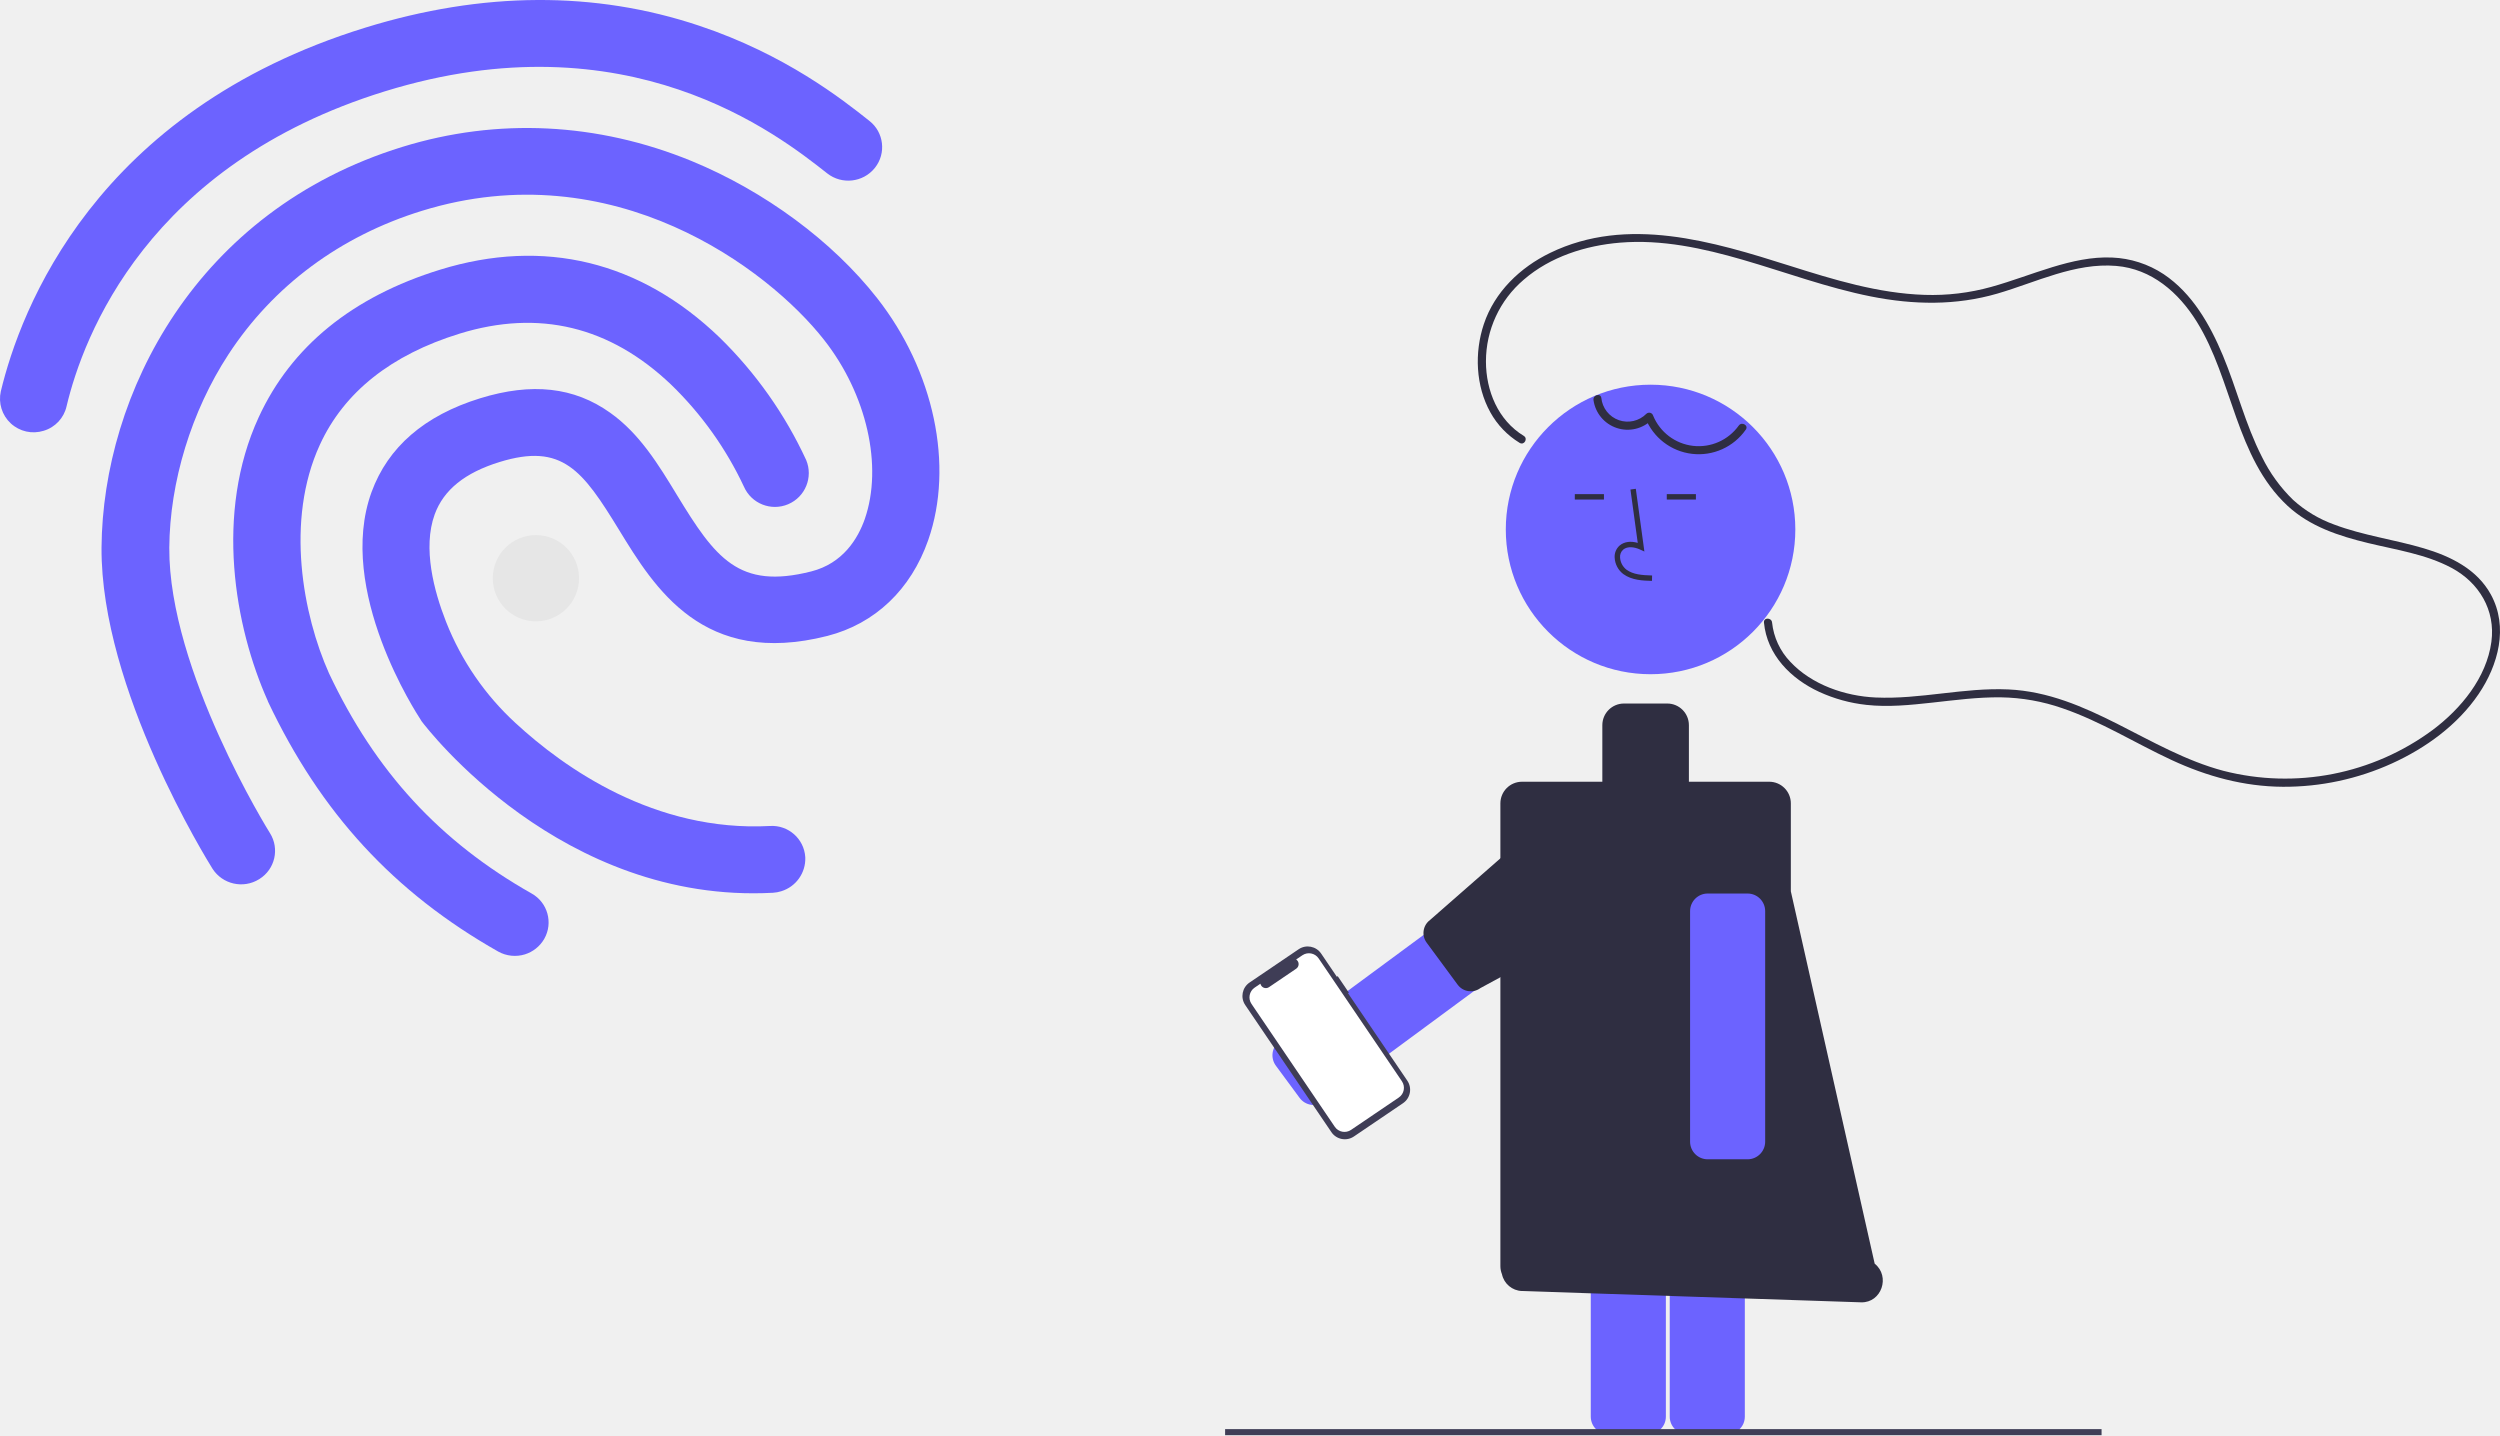
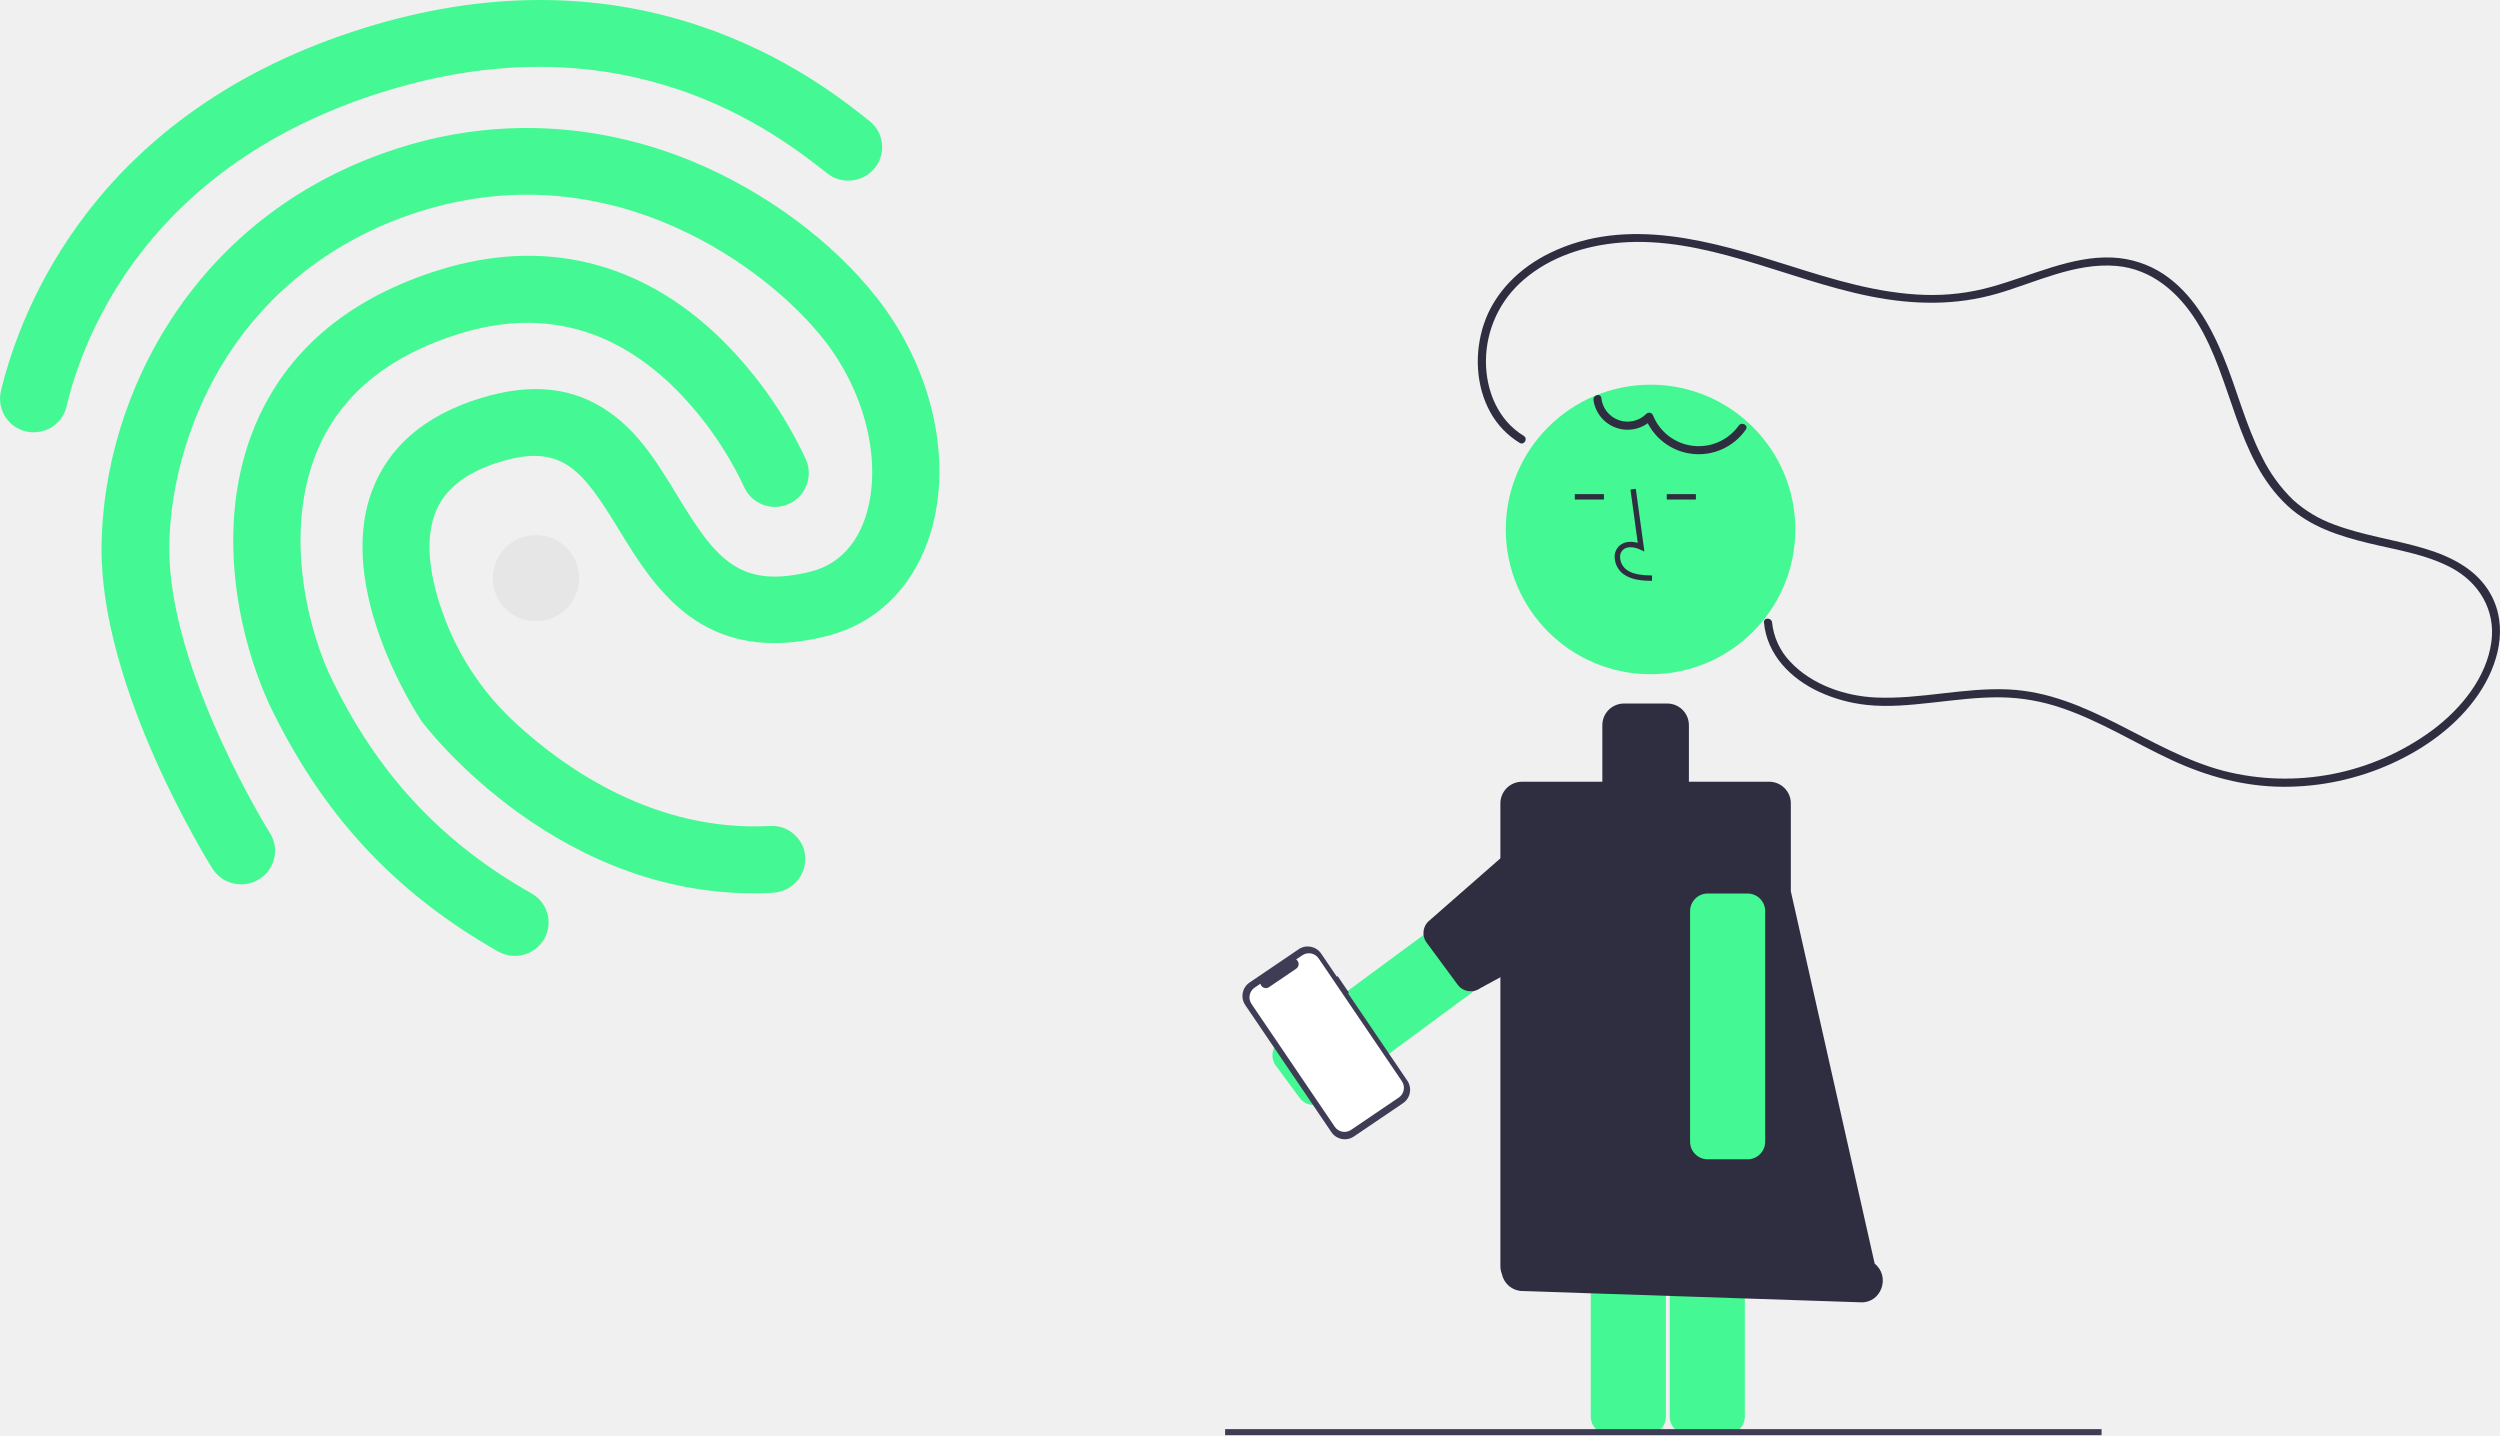
<svg xmlns="http://www.w3.org/2000/svg" data-name="Layer 1" width="924.256" height="530.591" viewBox="0 0 924.256 530.591">
-   <path d="M153.998,343.966a12.416,12.416,0,0,1-15.82-14.588c7.224-30.053,34.692-103.546,134.758-134.458,43.345-13.39,84.914-13.618,123.5-.684,31.744,10.596,52.817,27.178,62.897,35.193a12.313,12.313,0,0,1,2.017,17.297q-.038.048-.076.095a12.603,12.603,0,0,1-17.561,1.993c-18.263-14.39-73.684-58.105-163.507-30.358C192.5,245.549,168.676,308.922,162.496,334.85a12.231,12.231,0,0,1-8.498,9.117Z" transform="translate(-137.8721 -184.7043)" fill="#6c63ff" />
-   <path d="M426.738,514.185a12.346,12.346,0,0,1-3.068.577c-78.175,4.21-127.913-60.735-129.955-63.443l-.379-.625c-1.246-1.933-31.342-47.723-18.093-84.088,6.086-16.625,19.544-28.294,40.116-34.649,19.133-5.91,34.789-4.162,48.115,5.354,10.927,7.753,17.93,19.315,24.717,30.48,14.116,23.182,22.768,34.977,49.6,28.172,11.781-2.99,17.282-12.201,19.795-19.376,6.766-19.525.77-46.143-15.096-66.281-20.497-26.126-77.86-69.52-148.634-47.657-30.223,9.336-54.958,27.734-71.522,53.068-13.722,21.024-21.699,47.137-21.874,71.488-.275,45.341,36.884,104.991,37.236,105.532a12.29,12.29,0,0,1-3.906,16.936q-.057.036-.114.071a12.584,12.584,0,0,1-17.235-3.857c-1.677-2.728-41.356-66.33-41.036-118.732.445-56.8,34.961-124.588,111.154-148.125,35.218-10.879,72.229-9.051,107.058,5.229,26.995,11.136,51.979,29.57,68.497,50.619,21.098,26.868,28.53,62.038,18.926,89.487-6.403,18.3-19.659,30.926-37.275,35.441-45.914,11.679-63.9-17.726-77.018-39.177-13.47-21.991-20.921-32.301-44.202-25.11-12.783,3.949-20.659,10.277-23.971,19.368-4.507,12.428-.236,28.358,4.141,39.525q.068.175.136.349a100.946,100.946,0,0,0,25.613,37.252c18.012,16.634,51.451,40.347,94.07,38.06a12.309,12.309,0,0,1,13.048,11.522q.004.059.007.118a12.579,12.579,0,0,1-8.852,12.472Z" transform="translate(-137.8721 -184.7043)" fill="#6c63ff" />
-   <path d="M331.94,537.534a12.616,12.616,0,0,1-9.871-1.031c-38.557-21.846-65.625-51.228-85.116-92.41l-.078-.254c-12.284-27.458-19.679-69.409-3.367-104.866,12.042-26.162,34.646-44.552,67.071-54.568,38.35-11.847,74.059-3.125,103.366,25.103A153.17,153.17,0,0,1,435.929,354.806a12.516,12.516,0,0,1-23.031,9.804,128.261,128.261,0,0,0-26.966-37.76c-22.59-21.492-48.85-27.847-78.142-18.799-25.313,7.819-42.743,21.643-51.666,41.092-12.867,27.994-6.243,62.949,3.371,84.462,17.186,36.423,41.025,62.258,74.961,81.451a12.255,12.255,0,0,1,4.655,16.695q-.047.083-.095.166A12.569,12.569,0,0,1,331.94,537.534Z" transform="translate(-137.8721 -184.7043)" fill="#6c63ff" />
+   <path d="M153.998,343.966a12.416,12.416,0,0,1-15.82-14.588c7.224-30.053,34.692-103.546,134.758-134.458,43.345-13.39,84.914-13.618,123.5-.684,31.744,10.596,52.817,27.178,62.897,35.193a12.313,12.313,0,0,1,2.017,17.297q-.038.048-.076.095a12.603,12.603,0,0,1-17.561,1.993c-18.263-14.39-73.684-58.105-163.507-30.358C192.5,245.549,168.676,308.922,162.496,334.85a12.231,12.231,0,0,1-8.498,9.117Z" transform="translate(-137.8721 -184.7043)" fill="#44f993" />
+   <path d="M426.738,514.185a12.346,12.346,0,0,1-3.068.577c-78.175,4.21-127.913-60.735-129.955-63.443l-.379-.625c-1.246-1.933-31.342-47.723-18.093-84.088,6.086-16.625,19.544-28.294,40.116-34.649,19.133-5.91,34.789-4.162,48.115,5.354,10.927,7.753,17.93,19.315,24.717,30.48,14.116,23.182,22.768,34.977,49.6,28.172,11.781-2.99,17.282-12.201,19.795-19.376,6.766-19.525.77-46.143-15.096-66.281-20.497-26.126-77.86-69.52-148.634-47.657-30.223,9.336-54.958,27.734-71.522,53.068-13.722,21.024-21.699,47.137-21.874,71.488-.275,45.341,36.884,104.991,37.236,105.532a12.29,12.29,0,0,1-3.906,16.936q-.057.036-.114.071a12.584,12.584,0,0,1-17.235-3.857c-1.677-2.728-41.356-66.33-41.036-118.732.445-56.8,34.961-124.588,111.154-148.125,35.218-10.879,72.229-9.051,107.058,5.229,26.995,11.136,51.979,29.57,68.497,50.619,21.098,26.868,28.53,62.038,18.926,89.487-6.403,18.3-19.659,30.926-37.275,35.441-45.914,11.679-63.9-17.726-77.018-39.177-13.47-21.991-20.921-32.301-44.202-25.11-12.783,3.949-20.659,10.277-23.971,19.368-4.507,12.428-.236,28.358,4.141,39.525q.068.175.136.349a100.946,100.946,0,0,0,25.613,37.252c18.012,16.634,51.451,40.347,94.07,38.06a12.309,12.309,0,0,1,13.048,11.522q.004.059.007.118a12.579,12.579,0,0,1-8.852,12.472Z" transform="translate(-137.8721 -184.7043)" fill="#44f993" />
+   <path d="M331.94,537.534a12.616,12.616,0,0,1-9.871-1.031c-38.557-21.846-65.625-51.228-85.116-92.41l-.078-.254c-12.284-27.458-19.679-69.409-3.367-104.866,12.042-26.162,34.646-44.552,67.071-54.568,38.35-11.847,74.059-3.125,103.366,25.103A153.17,153.17,0,0,1,435.929,354.806a12.516,12.516,0,0,1-23.031,9.804,128.261,128.261,0,0,0-26.966-37.76c-22.59-21.492-48.85-27.847-78.142-18.799-25.313,7.819-42.743,21.643-51.666,41.092-12.867,27.994-6.243,62.949,3.371,84.462,17.186,36.423,41.025,62.258,74.961,81.451a12.255,12.255,0,0,1,4.655,16.695q-.047.083-.095.166A12.569,12.569,0,0,1,331.94,537.534Z" transform="translate(-137.8721 -184.7043)" fill="#44f993" />
  <circle cx="198.128" cy="213.768" r="15.949" fill="#e6e6e6" />
-   <path d="M623.576,593.224a6.57,6.57,0,0,1-.984-.074,6.459,6.459,0,0,1-4.261-2.569L609.57,578.702a6.499,6.499,0,0,1,1.373-9.089l74.899-55.24a6.5,6.5,0,0,1,9.09,1.373l8.76,11.878a6.501,6.501,0,0,1-1.372,9.09L627.42,591.954A6.454,6.454,0,0,1,623.576,593.224Z" transform="translate(-137.8721 -184.7043)" fill="#6c63ff" />
+   <path d="M623.576,593.224a6.57,6.57,0,0,1-.984-.074,6.459,6.459,0,0,1-4.261-2.569L609.57,578.702a6.499,6.499,0,0,1,1.373-9.089l74.899-55.24a6.5,6.5,0,0,1,9.09,1.373l8.76,11.878a6.501,6.501,0,0,1-1.372,9.09L627.42,591.954A6.454,6.454,0,0,1,623.576,593.224Z" transform="translate(-137.8721 -184.7043)" fill="#44f993" />
  <path d="M676.769,548.748,665.305,533.205a6,6,0,0,1,1.267-8.39l43.861-38.43a6,6,0,0,1,8.39,1.267l20.964,25.043a6,6,0,0,1-1.267,8.39l-53.361,28.93A6,6,0,0,1,676.769,548.748Z" transform="translate(-137.8721 -184.7043)" fill="#2f2e41" />
-   <path d="M747.246,714.956H732.487a6.508,6.508,0,0,1-6.5-6.5V585.441a6.508,6.508,0,0,1,6.5-6.5h14.759a6.508,6.508,0,0,1,6.5,6.5V708.456A6.508,6.508,0,0,1,747.246,714.956Z" transform="translate(-137.8721 -184.7043)" fill="#6c63ff" />
-   <path d="M776.438,714.956H761.678a6.508,6.508,0,0,1-6.5-6.5V585.441a6.508,6.508,0,0,1,6.5-6.5H776.438a6.508,6.508,0,0,1,6.5,6.5V708.456A6.508,6.508,0,0,1,776.438,714.956Z" transform="translate(-137.8721 -184.7043)" fill="#6c63ff" />
+   <path d="M747.246,714.956H732.487a6.508,6.508,0,0,1-6.5-6.5V585.441a6.508,6.508,0,0,1,6.5-6.5h14.759a6.508,6.508,0,0,1,6.5,6.5V708.456A6.508,6.508,0,0,1,747.246,714.956Z" transform="translate(-137.8721 -184.7043)" fill="#44f993" />
+   <path d="M776.438,714.956H761.678a6.508,6.508,0,0,1-6.5-6.5V585.441a6.508,6.508,0,0,1,6.5-6.5H776.438a6.508,6.508,0,0,1,6.5,6.5V708.456A6.508,6.508,0,0,1,776.438,714.956Z" transform="translate(-137.8721 -184.7043)" fill="#44f993" />
  <rect x="452.923" y="528.351" width="324.033" height="2.241" fill="#3f3d56" />
-   <circle cx="610.216" cy="195.742" r="53.519" fill="#6c63ff" />
+   <circle cx="610.216" cy="195.742" r="53.519" fill="#44f993" />
  <path d="M830.944,651.879,799.95,514.234V481.712a8,8,0,0,0-8-8H762.26V452.799a8,8,0,0,0-8-8h-16a8,8,0,0,0-8,8v20.913H700.569a8,8,0,0,0-8,8V652.799a7.968,7.968,0,0,0,.584,2.993,7.834,7.834,0,0,0,7.377,6.207L825.955,666.18C833.451,666.377,836.852,656.628,830.944,651.879Z" transform="translate(-137.8721 -184.7043)" fill="#2f2e41" />
  <path d="M748.603,399.461c-3.306-.093-7.42-.208-10.589-2.523a8.131,8.131,0,0,1-3.2-6.07,5.471,5.471,0,0,1,1.86-4.495c1.657-1.398,4.076-1.726,6.678-.961l-2.699-19.727,1.982-.271,3.172,23.19-1.654-.759c-1.919-.881-4.552-1.328-6.188.055a3.513,3.513,0,0,0-1.152,2.896,6.143,6.143,0,0,0,2.381,4.526c2.467,1.802,5.746,2.035,9.466,2.139Z" transform="translate(-137.8721 -184.7043)" fill="#2f2e41" />
  <rect x="582.21" y="182.682" width="10.771" height="2" fill="#2f2e41" />
  <rect x="616.21" y="182.682" width="10.771" height="2" fill="#2f2e41" />
  <path d="M701.221,345.854c-9.507-5.761-13.984-16.691-13.992-27.5a39.637,39.637,0,0,1,14.012-30.275c9.792-8.469,22.831-12.613,35.57-13.666,15.413-1.274,30.726,2.076,45.446,6.352,15.761,4.579,31.205,10.339,47.339,13.545,15.656,3.111,31.354,3.417,46.768-1.081,14.227-4.152,28.668-11.488,43.864-10.216,13.125,1.098,23.092,9.832,29.797,20.623,13.312,21.424,14.363,50.178,33.507,68.018,8.277,7.713,19.06,11.208,29.836,13.819,10.334,2.504,21.358,4.109,30.841,9.177,10.169,5.435,16.325,15.65,14.734,27.354-1.807,13.294-11.266,24.735-21.681,32.545A91.731,91.731,0,0,1,959.868,469.675c-27.632-7.331-50.088-28.746-79.528-30.088-16.424-.749-32.594,3.726-49.015,2.984-11.381-.514-23.63-4.722-31.557-13.185a24.709,24.709,0,0,1-6.757-14.537c-.179-1.906-3.181-1.924-3,0,1.125,11.957,9.927,20.789,20.43,25.644a56.355,56.355,0,0,0,17.48,4.812c8.036.888,16.229.048,24.228-.829,8.455-.927,16.924-2.069,25.448-1.967a72.74,72.74,0,0,1,22.837,4.061c14.106,4.838,26.813,12.865,40.288,19.116,13.042,6.051,26.7,9.802,41.146,9.895a96.211,96.211,0,0,0,40.368-8.657c12.478-5.684,24.203-14.169,31.972-25.608,7.284-10.724,11.108-24.793,4.553-36.799-5.138-9.41-14.936-14.172-24.816-17.103-10.952-3.25-22.399-4.734-33.12-8.781a45.593,45.593,0,0,1-15.172-9.1,57.003,57.003,0,0,1-11.531-15.911c-6.138-11.973-9.274-25.123-14.443-37.49-4.788-11.456-11.34-23.002-21.894-30.062a37.244,37.244,0,0,0-19.057-6.152c-7.518-.34-14.988,1.386-22.134,3.561-7.561,2.301-14.939,5.176-22.558,7.294a81.672,81.672,0,0,1-24.669,2.946c-17.122-.558-33.662-5.644-49.871-10.772-28.396-8.983-59.976-18.601-88.525-4.753-11.124,5.396-20.546,14.448-24.519,26.335-3.515,10.518-3.029,22.787,2.39,32.586a30.455,30.455,0,0,0,10.863,11.33c1.655,1.003,3.165-1.59,1.514-2.59Z" transform="translate(-137.8721 -184.7043)" fill="#2f2e41" />
-   <path d="M783.96,613.299H769.201a6.508,6.508,0,0,1-6.5-6.5V521.544a6.508,6.508,0,0,1,6.5-6.5h14.76a6.508,6.508,0,0,1,6.5,6.5v85.255A6.508,6.508,0,0,1,783.96,613.299Z" transform="translate(-137.8721 -184.7043)" fill="#6c63ff" />
+   <path d="M783.96,613.299H769.201a6.508,6.508,0,0,1-6.5-6.5V521.544a6.508,6.508,0,0,1,6.5-6.5h14.76a6.508,6.508,0,0,1,6.5,6.5v85.255A6.508,6.508,0,0,1,783.96,613.299Z" transform="translate(-137.8721 -184.7043)" fill="#44f993" />
  <path d="M726.988,332.612a12.736,12.736,0,0,0,21.659,7.201l-2.507-.662a21.205,21.205,0,0,0,37.152,4.397c1.13-1.569-1.472-3.069-2.59-1.514a18.21,18.21,0,0,1-31.668-3.68,1.522,1.522,0,0,0-2.507-.662,9.758,9.758,0,0,1-16.644-5.877c-.268-1.904-3.159-1.094-2.893.798Z" transform="translate(-137.8721 -184.7043)" fill="#2f2e41" />
-   <path id="f6ad8881-531f-450f-af8c-ee430f91c944-9" data-name="Path 33" d="M632.424,545.597l-.313.212-5.808-8.567a5.99,5.99,0,0,0-8.319-1.597h0l-18.15,12.304a5.99,5.99,0,0,0-1.597,8.319l31.861,46.998a5.99,5.99,0,0,0,8.319,1.597h0l18.15-12.304a5.99,5.99,0,0,0,1.597-8.319h0l-21.92-32.333.313-.212Z" transform="translate(-137.8721 -184.7043)" fill="#3f3d56" />
-   <path id="fc886b53-8f7f-459a-8f46-dc88972f03c0-10" data-name="Path 34" d="M619.357,537.87l-2.293,1.555a2.057,2.057,0,0,1,.014,3.415l-10.064,6.823a2.057,2.057,0,0,1-3.167-1.277l-2.142,1.452a4.33,4.33,0,0,0-1.154,6.014h0l30.793,45.423a4.33,4.33,0,0,0,6.014,1.154h0l17.652-11.967a4.33,4.33,0,0,0,1.154-6.014h0l-30.793-45.423a4.33,4.33,0,0,0-6.014-1.154h0Z" transform="translate(-137.8721 -184.7043)" fill="#fff" />
+   <path id="f6ad8881-531f-450f-af8c-ee430f91c944-147" data-name="Path 33" d="M632.424,545.597l-.313.212-5.808-8.567a5.99,5.99,0,0,0-8.319-1.597h0l-18.15,12.304a5.99,5.99,0,0,0-1.597,8.319l31.861,46.998a5.99,5.99,0,0,0,8.319,1.597h0l18.15-12.304a5.99,5.99,0,0,0,1.597-8.319h0l-21.92-32.333.313-.212Z" transform="translate(-137.8721 -184.7043)" fill="#3f3d56" />
+   <path id="fc886b53-8f7f-459a-8f46-dc88972f03c0-148" data-name="Path 34" d="M619.357,537.87l-2.293,1.555a2.057,2.057,0,0,1,.014,3.415l-10.064,6.823a2.057,2.057,0,0,1-3.167-1.277l-2.142,1.452a4.33,4.33,0,0,0-1.154,6.014h0l30.793,45.423a4.33,4.33,0,0,0,6.014,1.154h0l17.652-11.967a4.33,4.33,0,0,0,1.154-6.014h0l-30.793-45.423a4.33,4.33,0,0,0-6.014-1.154h0Z" transform="translate(-137.8721 -184.7043)" fill="#fff" />
</svg>
